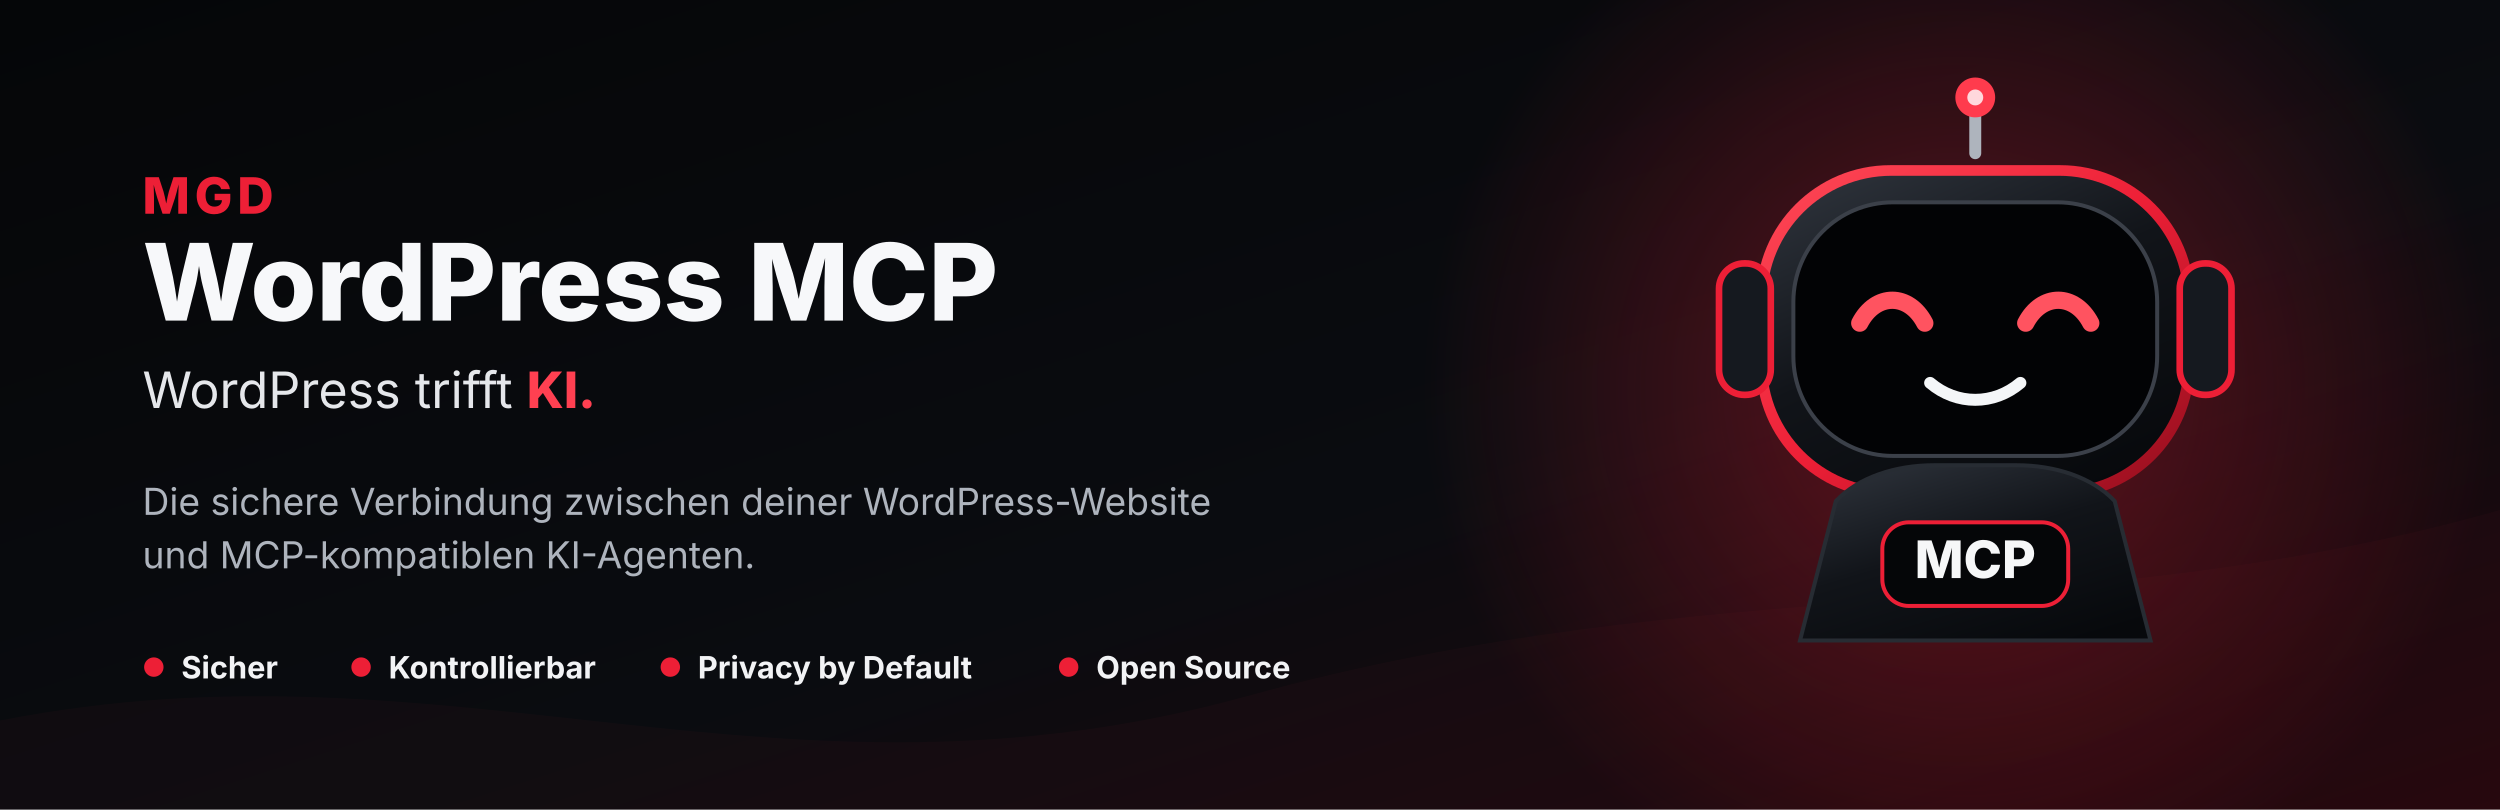
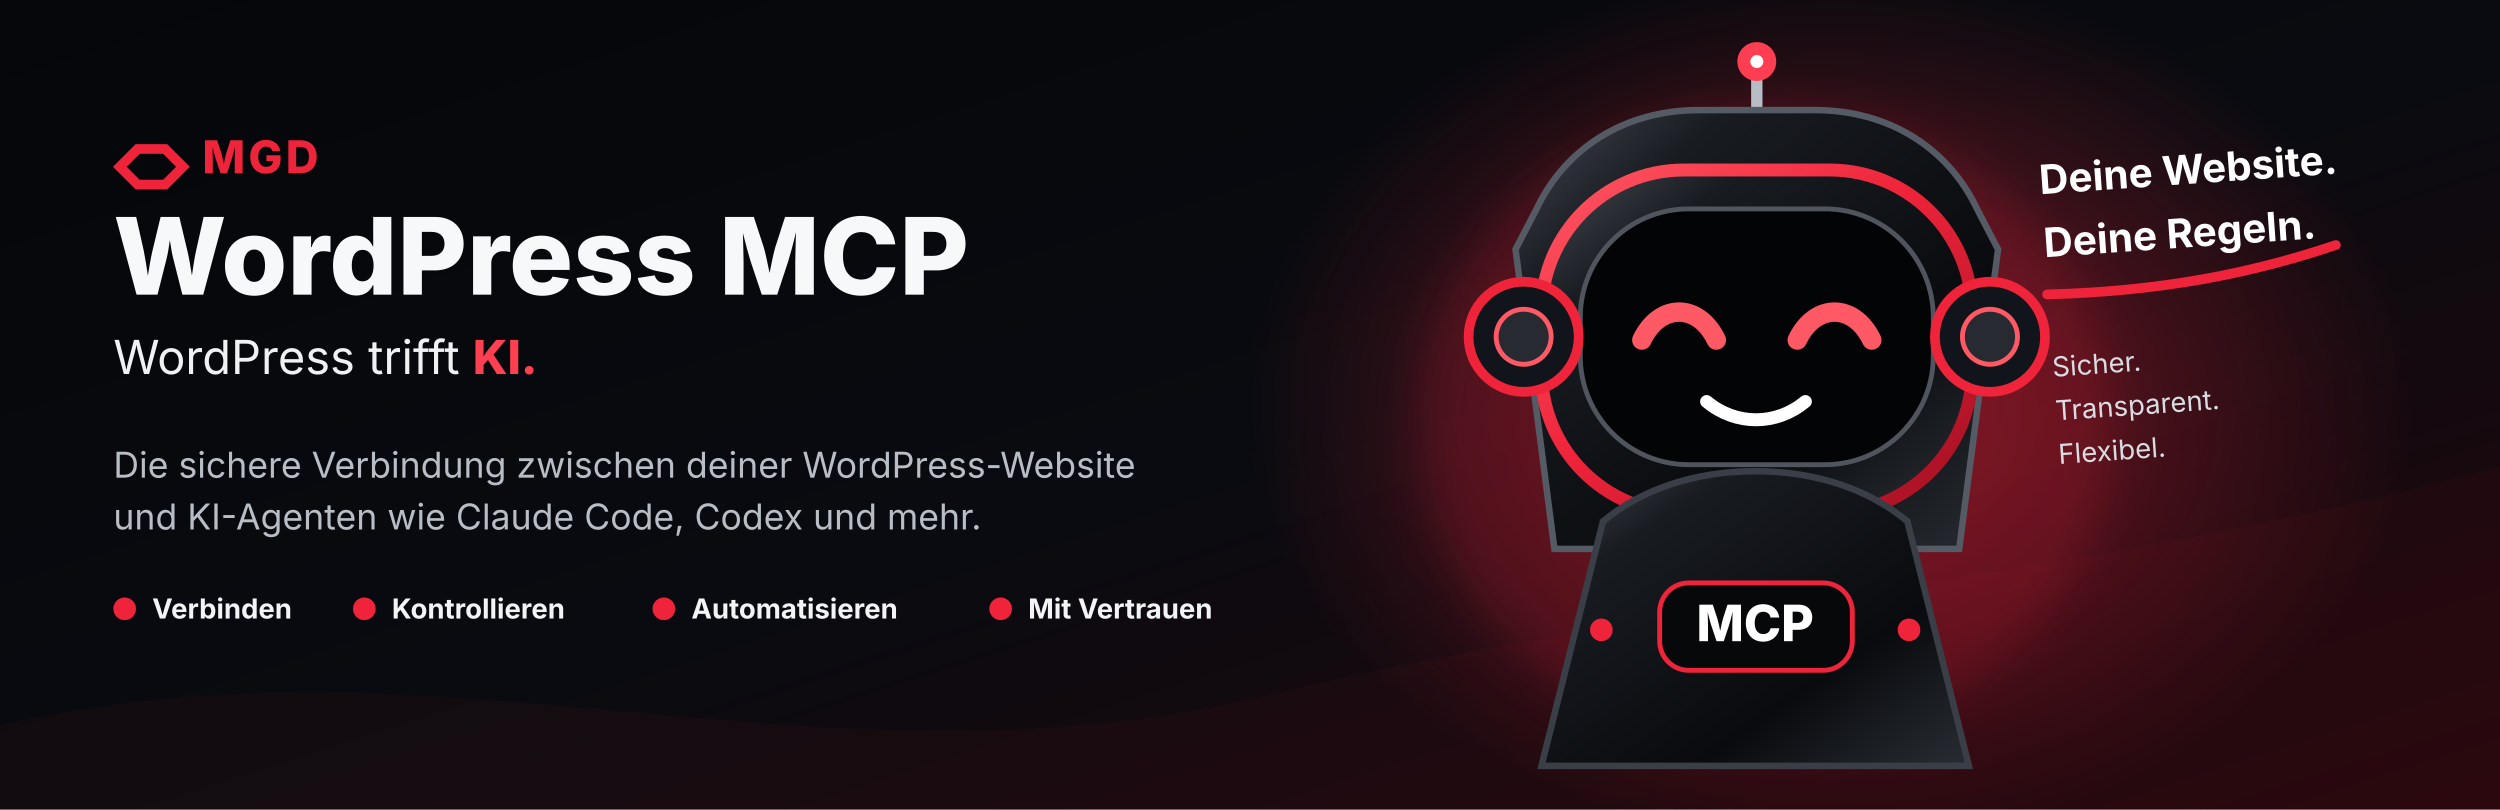
<svg xmlns="http://www.w3.org/2000/svg" viewBox="0 0 1544 500" role="img" aria-labelledby="title desc">
  <defs>
    <linearGradient id="bg" x1="0" y1="0" x2="1" y2="1">
-       <stop stop-color="#050608" />
-       <stop offset=".58" stop-color="#0a0c10" />
-       <stop offset="1" stop-color="#21070c" />
+       <stop stop-color="#050609" />
+       <stop offset=".52" stop-color="#090b10" />
+       <stop offset="1" stop-color="#23070d" />
    </linearGradient>
-     <linearGradient id="shell" x1=".2" y1="0" x2=".8" y2="1">
-       <stop stop-color="#2b3038" />
-       <stop offset=".45" stop-color="#111419" />
-       <stop offset="1" stop-color="#07090c" />
+     <linearGradient id="metal" x1="0" y1="0" x2="1" y2="1">
+       <stop stop-color="#454a52" />
+       <stop offset=".22" stop-color="#181b20" />
+       <stop offset=".68" stop-color="#090b0e" />
+       <stop offset="1" stop-color="#292d33" />
    </linearGradient>
-     <linearGradient id="rim" x1="0" y1="0" x2="1" y2="1">
-       <stop stop-color="#ff4a58" />
-       <stop offset=".5" stop-color="#ed1f36" />
-       <stop offset="1" stop-color="#8e0d1c" />
+     <linearGradient id="red" x1="0" y1="0" x2="1" y2="1">
+       <stop stop-color="#ff5965" />
+       <stop offset=".45" stop-color="#ef243a" />
+       <stop offset="1" stop-color="#9e0e20" />
    </linearGradient>
    <radialGradient id="glow">
-       <stop stop-color="#ed1f36" stop-opacity=".38" />
-       <stop offset="1" stop-color="#ed1f36" stop-opacity="0" />
+       <stop stop-color="#f0243b" stop-opacity=".5" />
+       <stop offset="1" stop-color="#f0243b" stop-opacity="0" />
    </radialGradient>
+     <filter id="soft">
+       <feGaussianBlur stdDeviation="13" />
+     </filter>
  </defs>
  <rect width="1544" height="500" fill="url(#bg)" />
-   <circle cx="1210" cy="240" r="330" fill="url(#glow)" />
-   <path d="M0 445C280 390 480 510 770 430s510-40 774-115v185H0z" fill="#ed1f36" opacity=".035" />
-   <g transform="translate(1010 20) scale(.82)">
-     <path d="M256 91V61" stroke="#aeb4bd" stroke-width="9" stroke-linecap="round" />
-     <circle cx="256" cy="49" r="15" fill="#ff3b4d" />
-     <circle cx="256" cy="49" r="6" fill="#ffd8dc" />
-     <rect x="91" y="100" width="330" height="251" rx="101" fill="url(#rim)" />
-     <rect x="99" y="108" width="314" height="235" rx="94" fill="url(#shell)" />
-     <rect x="119" y="128" width="274" height="191" rx="75" fill="#020305" stroke="#3b4049" stroke-width="3" />
-     <path d="M169 219c12-23 37-23 49 0" fill="none" stroke="#ff5360" stroke-width="13" stroke-linecap="round" />
-     <path d="M294 219c12-23 37-23 49 0" fill="none" stroke="#ff5360" stroke-width="13" stroke-linecap="round" />
-     <path d="M222 264c20 17 48 17 68 0" fill="none" stroke="#f4f6f8" stroke-width="9" stroke-linecap="round" />
-     <rect x="63" y="174" width="39" height="99" rx="19" fill="#15191f" stroke="#ed1f36" stroke-width="5" />
-     <rect x="410" y="174" width="39" height="99" rx="19" fill="#15191f" stroke="#ed1f36" stroke-width="5" />
-     <path d="M151 353c17-18 45-27 74-27h62c29 0 57 9 74 27l27 105H124z" fill="url(#shell)" stroke="#272c33" stroke-width="3" />
-     <rect x="186" y="369" width="140" height="63" rx="20" fill="#050608" stroke="#ed1f36" stroke-width="3" />
-     <text x="256" y="411" fill="#f6f7f8" text-anchor="middle" font-family="-apple-system,BlinkMacSystemFont,'Segoe UI',sans-serif" font-size="39" font-weight="800">MCP</text>
-   </g>
+   <ellipse cx="1130" cy="250" rx="360" ry="270" fill="url(#glow)" />
+   <path d="M0 448C270 385 510 495 780 430s470-62 764-142v212H0z" fill="#ef243a" opacity=".04" />
  <g font-family="-apple-system,BlinkMacSystemFont,'Segoe UI',sans-serif">
-     <text x="88" y="132" fill="#ed1f36" font-size="31" font-weight="800" letter-spacing="3">MGD</text>
-     <text x="88" y="198" fill="#f7f8fa" font-size="66" font-weight="800">WordPress MCP</text>
-     <text x="88" y="252" fill="#e5e7eb" font-size="31">WordPress trifft <tspan fill="#ff4051" font-weight="800">KI.</tspan>
-     </text>
-     <text x="88" y="318" fill="#aeb4bd" font-size="23">Die sichere Verbindung zwischen deiner WordPress-Website</text>
-     <text x="88" y="351" fill="#aeb4bd" font-size="23">und MCP-kompatiblen KI-Agenten.</text>
-     <g font-size="19" font-weight="650" fill="#f2f3f5">
-       <circle cx="95" cy="412" r="6" fill="#ed1f36" />
-       <text x="112" y="419">Sicher</text>
-       <circle cx="223" cy="412" r="6" fill="#ed1f36" />
-       <text x="240" y="419">Kontrollierbar</text>
-       <circle cx="414" cy="412" r="6" fill="#ed1f36" />
-       <text x="431" y="419">Privacy by Default</text>
-       <circle cx="660" cy="412" r="6" fill="#ed1f36" />
-       <text x="677" y="419">Open Source</text>
+     <g transform="translate(70 80)">
+       <path d="M0 0h17l11 11-11 11H0l-11-11z" transform="translate(15 12)" fill="none" stroke="#ef243a" stroke-width="6" />
+       <text x="55" y="27" fill="#ef243a" font-size="28" font-weight="800" letter-spacing="2">MGD</text>
+       <text x="0" y="102" fill="#f7f8fa" font-size="66" font-weight="820">WordPress MCP</text>
+       <text x="0" y="151" fill="#f0f1f3" font-size="29">WordPress trifft <tspan fill="#ff4051" font-weight="800">KI.</tspan>
+       </text>
+       <text x="0" y="215" fill="#b9bec6" font-size="22">Die sichere Verbindung zwischen deiner WordPress-Website</text>
+       <text x="0" y="247" fill="#b9bec6" font-size="22">und KI-Agenten wie Claude Code, Codex und mehr.</text>
+       <g transform="translate(0 302)" fill="#f3f4f6" font-size="17" font-weight="650">
+         <circle cx="7" cy="-6" r="7" fill="#ef243a" />
+         <text x="24">Verbinden</text>
+         <circle cx="155" cy="-6" r="7" fill="#ef243a" />
+         <text x="172">Kontrollieren</text>
+         <circle cx="340" cy="-6" r="7" fill="#ef243a" />
+         <text x="357">Automatisieren</text>
+         <circle cx="548" cy="-6" r="7" fill="#ef243a" />
+         <text x="565">Mit Vertrauen</text>
+       </g>
+     </g>
+     <g transform="translate(850 18)">
+       <ellipse cx="240" cy="244" rx="215" ry="196" fill="#ef243a" opacity=".16" filter="url(#soft)" />
+       <path d="M235 60V30" stroke="#b8bdc5" stroke-width="7" stroke-linecap="round" />
+       <circle cx="235" cy="20" r="12" fill="#ff3f51" />
+       <circle cx="235" cy="20" r="4" fill="#fff" />
+       <path d="M99 111c18-38 55-61 100-61h72c45 0 82 23 100 61l13 25-24 185H110L86 136z" fill="url(#metal)" stroke="#555b64" stroke-width="4" />
+       <rect x="98" y="83" width="274" height="220" rx="92" fill="url(#red)" />
+       <rect x="106" y="91" width="258" height="204" rx="84" fill="url(#metal)" />
+       <rect x="126" y="111" width="218" height="158" rx="67" fill="#030406" stroke="#50555d" stroke-width="3" />
+       <path d="M164 192c11-23 35-23 46 0" fill="none" stroke="#ff5965" stroke-width="12" stroke-linecap="round" />
+       <path d="M260 192c11-23 35-23 46 0" fill="none" stroke="#ff5965" stroke-width="12" stroke-linecap="round" />
+       <path d="M204 230c18 15 43 15 61 0" fill="none" stroke="#fff" stroke-width="8" stroke-linecap="round" />
+       <circle cx="91" cy="190" r="34" fill="#11141a" stroke="#ef243a" stroke-width="6" />
+       <circle cx="379" cy="190" r="34" fill="#11141a" stroke="#ef243a" stroke-width="6" />
+       <circle cx="91" cy="190" r="17" fill="#272b31" stroke="#ff5965" stroke-width="3" />
+       <circle cx="379" cy="190" r="17" fill="#272b31" stroke="#ff5965" stroke-width="3" />
+       <path d="M140 304c24-20 57-31 94-31s70 11 94 31l38 151H102z" fill="url(#metal)" stroke="#3a3f47" stroke-width="4" />
+       <rect x="175" y="342" width="119" height="54" rx="18" fill="#07080a" stroke="#ef243a" stroke-width="3" />
+       <text x="234" y="378" fill="#fff" text-anchor="middle" font-size="31" font-weight="800">MCP</text>
+       <circle cx="139" cy="371" r="7" fill="#ef243a" />
+       <circle cx="329" cy="371" r="7" fill="#ef243a" />
+     </g>
+     <g transform="translate(1260 120) rotate(-4)">
+       <text x="0" y="0" fill="#fff" font-size="25" font-weight="700">Deine Website.</text>
+       <text x="0" y="39" fill="#fff" font-size="25" font-weight="700">Deine Regeln.</text>
+       <path d="M0 62c70 3 126-4 180-18" fill="none" stroke="#ef243a" stroke-width="6" stroke-linecap="round" />
+       <text x="0" y="113" fill="#d9dce1" font-size="17">Sicher.</text>
+       <text x="0" y="140" fill="#d9dce1" font-size="17">Transparent.</text>
+       <text x="0" y="167" fill="#d9dce1" font-size="17">Flexibel.</text>
    </g>
  </g>
</svg>
